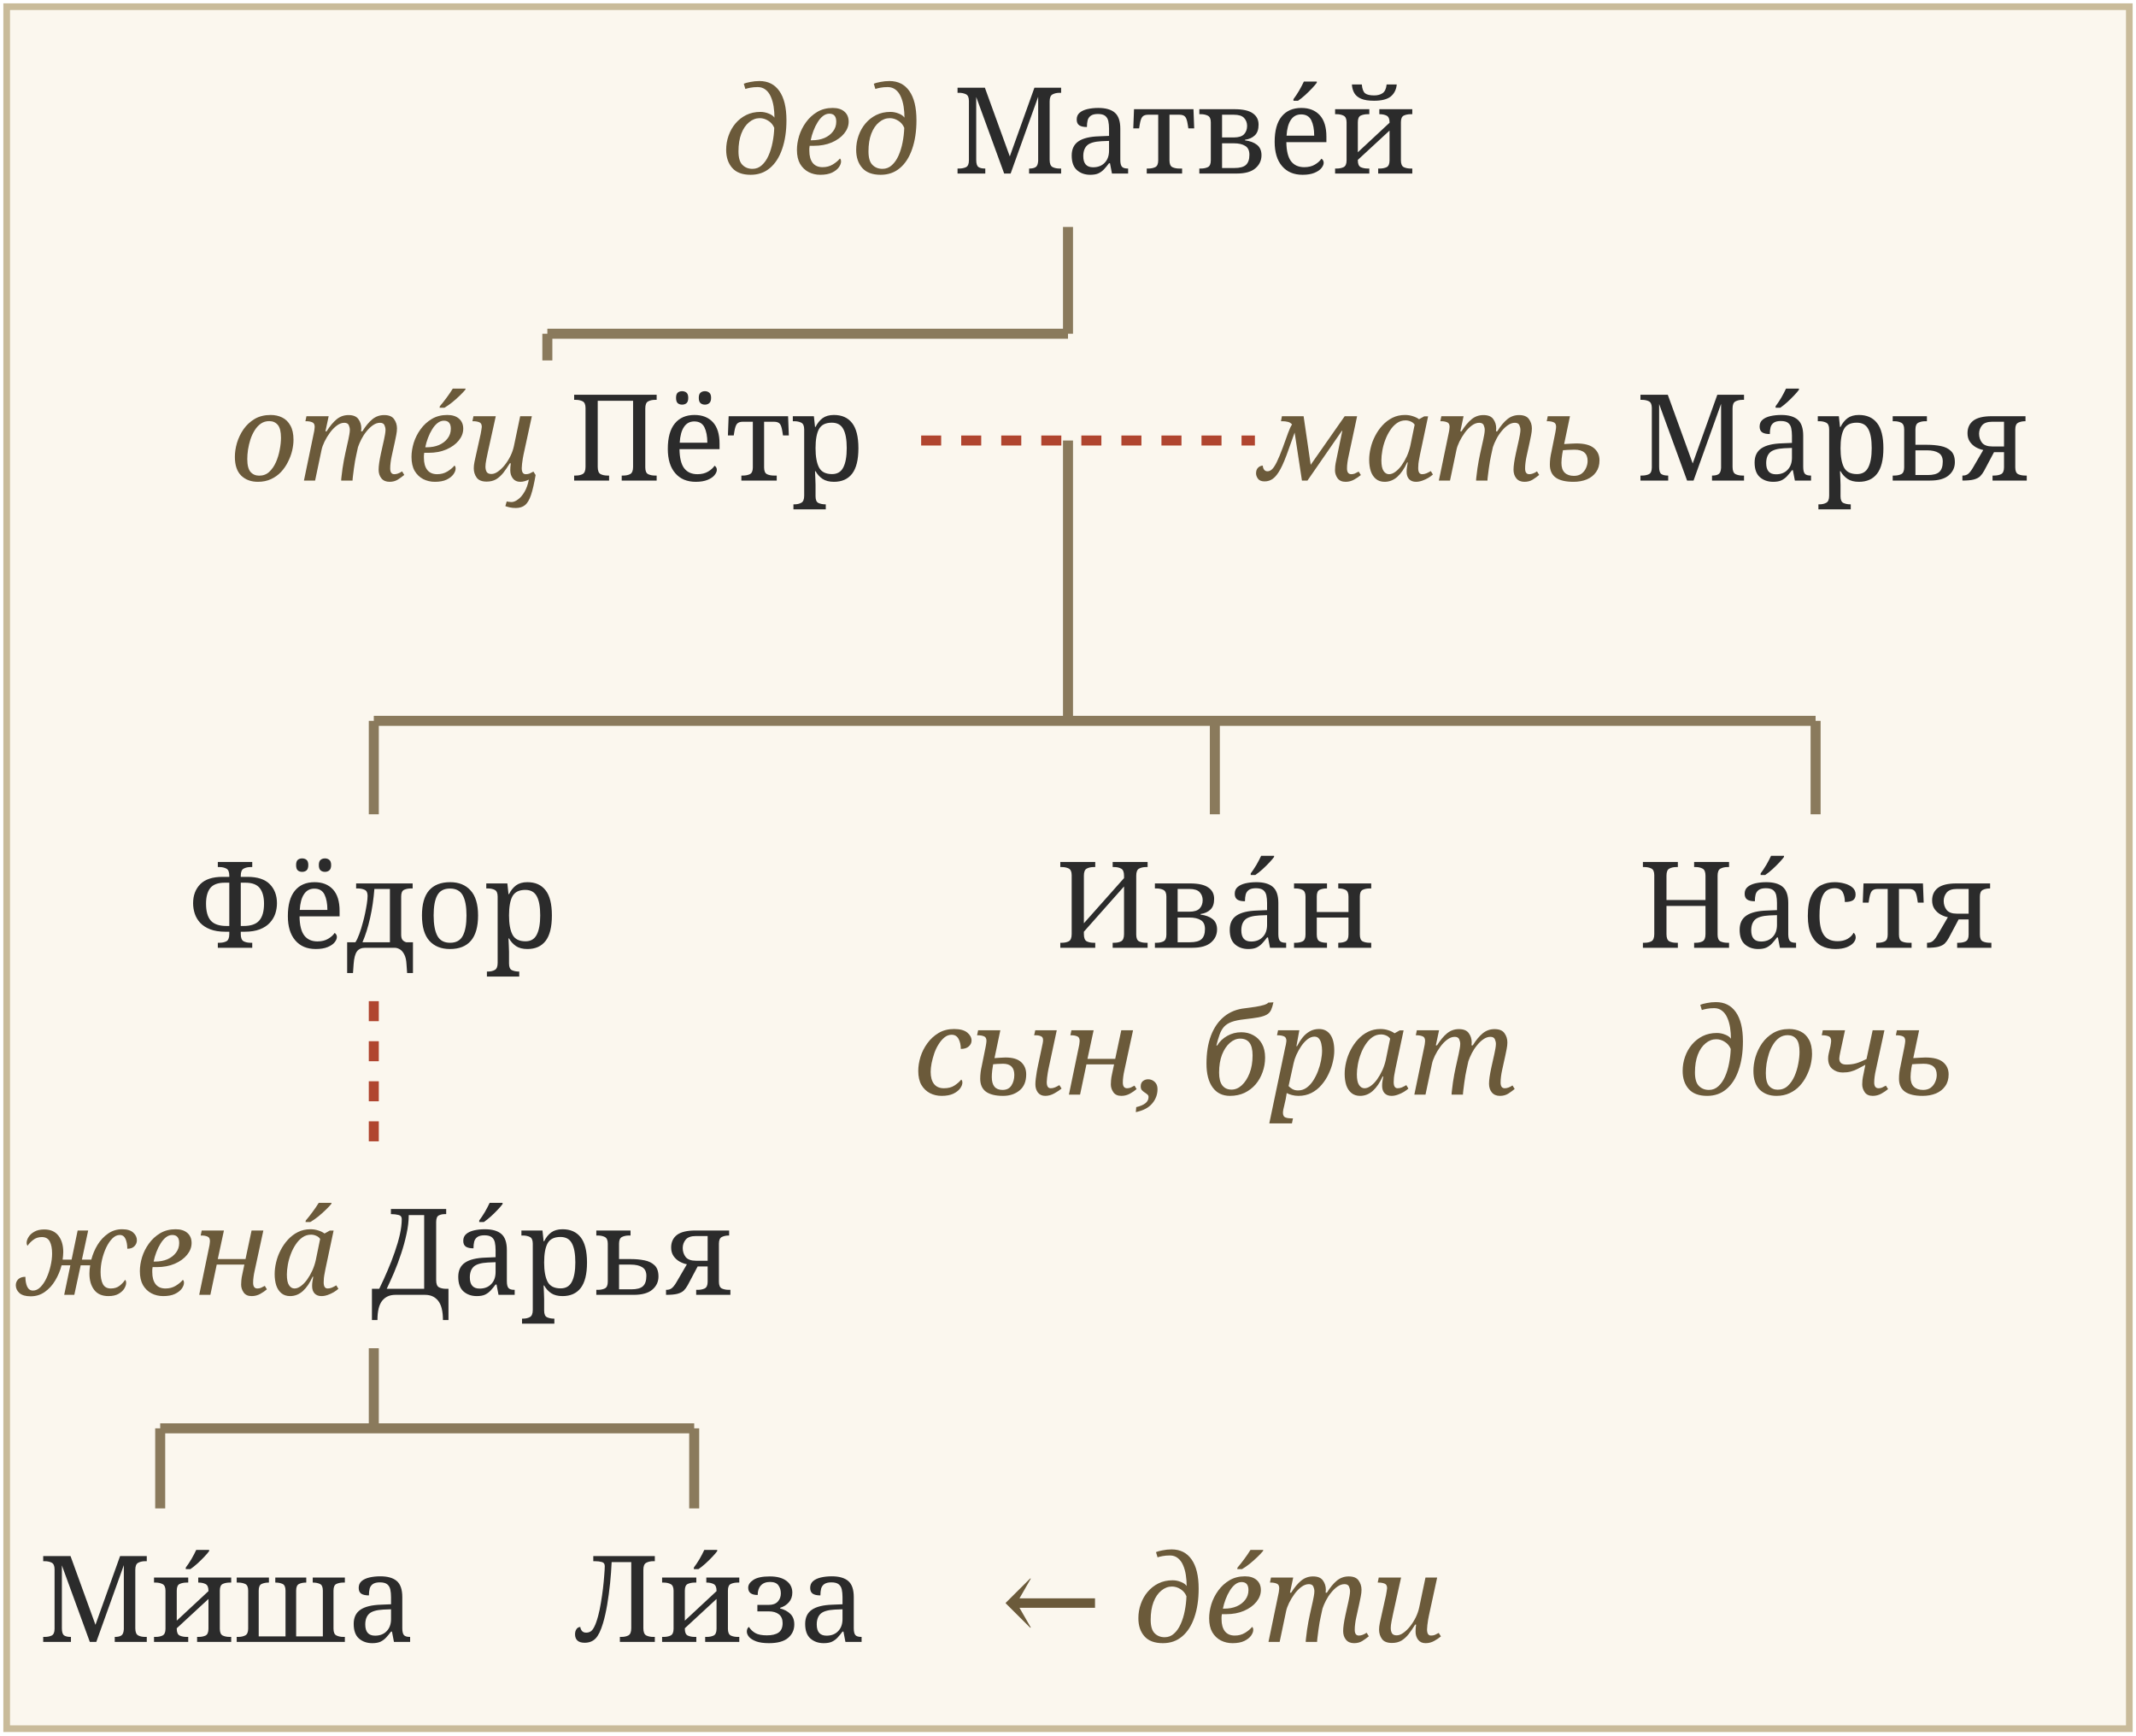
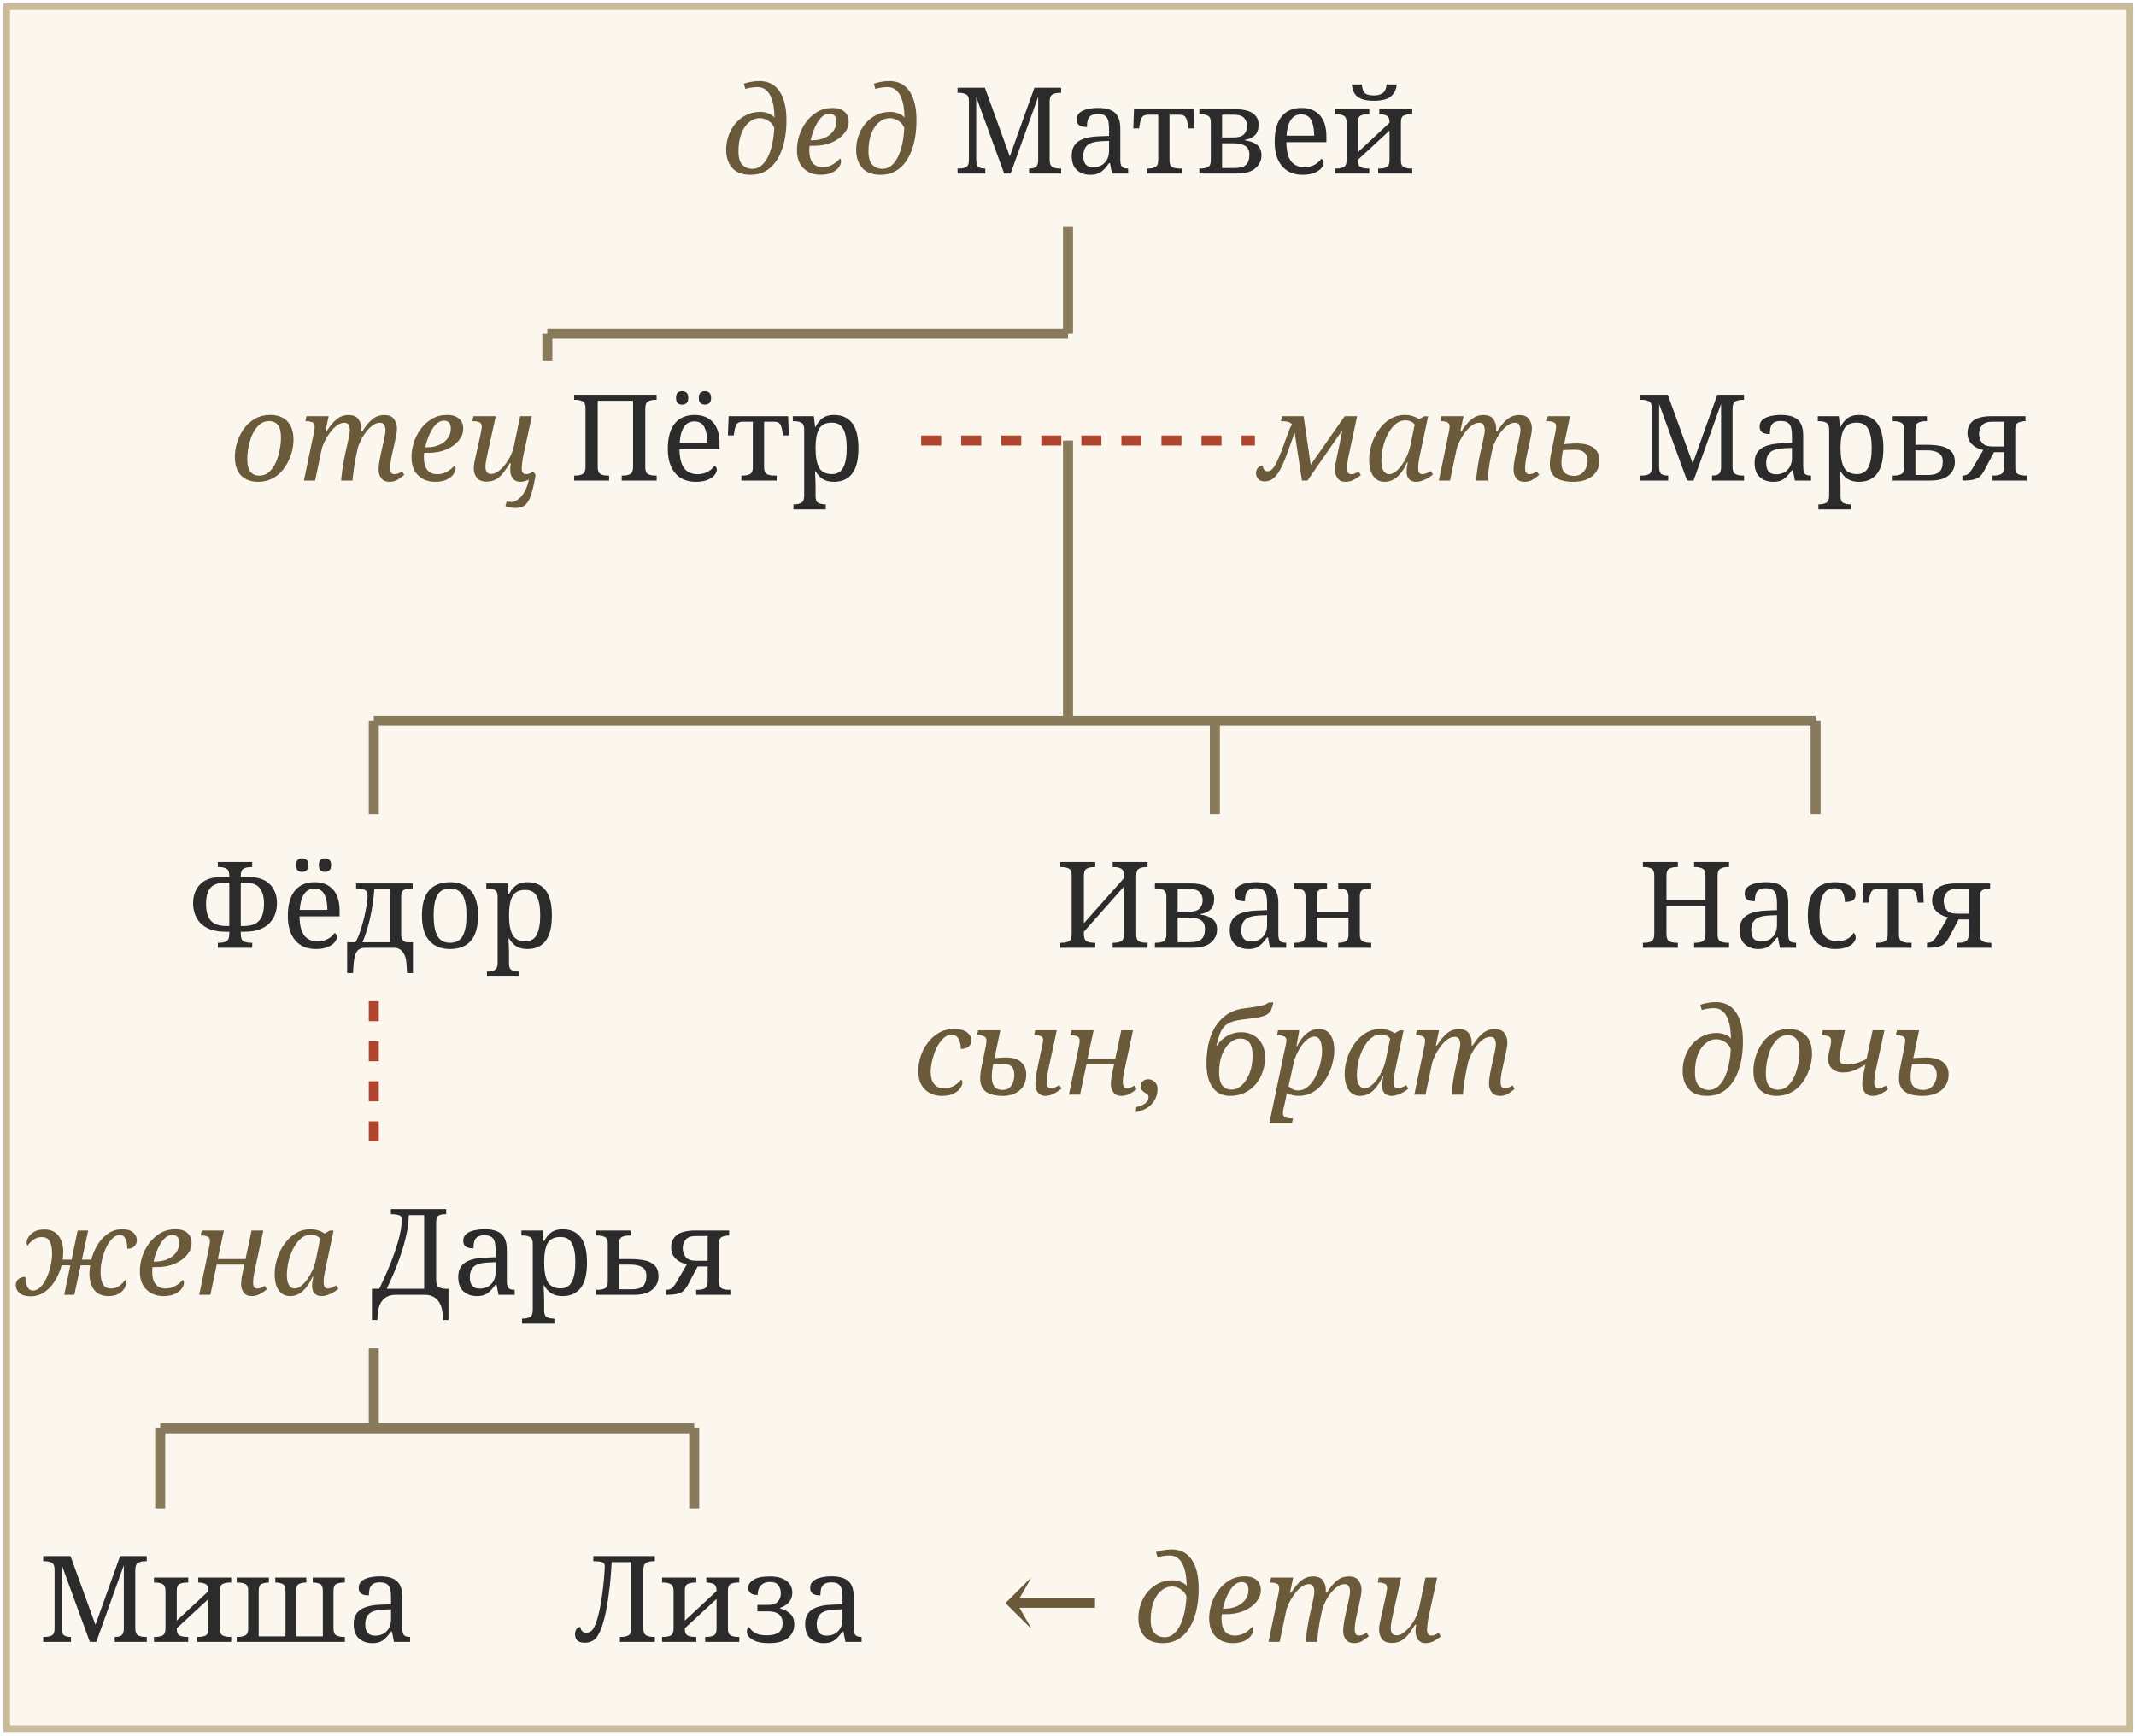
<svg xmlns="http://www.w3.org/2000/svg" viewBox="0 0 320 260" width="320" height="260" role="img" aria-labelledby="t d">
  <style>
    text { font-family: 'Noto Serif', 'PT Serif', Georgia, serif; fill: #2b2b2b; font-size: 18px; }
    .role { font-style: italic; fill: #6b5a3a; }
    line, path { stroke: #8a7a5c; stroke-width: 1.5; fill: none; }
    .wed { stroke: #b0452f; stroke-dasharray: 3 3; }
  </style>
  <rect x="1" y="1" width="318" height="258" fill="#fbf7ee" stroke="#c9bb9a" />
  <text x="160" y="26" text-anchor="middle">
-     <tspan class="role">дед</tspan> Матве́й</text>
+     <tspan class="role">дед</tspan> Матвей</text>
  <line x1="160" y1="34" x2="160" y2="50" />
  <text x="82" y="72" text-anchor="middle">
-     <tspan class="role">оте́ц</tspan> Пётр</text>
+     <tspan class="role">отец</tspan> Пётр</text>
  <text x="246" y="72" text-anchor="middle">
-     <tspan class="role">мать</tspan> Ма́рья</text>
+     <tspan class="role">мать</tspan> Марья</text>
  <line class="wed" x1="138" y1="66" x2="188" y2="66" />
  <line x1="82" y1="50" x2="160" y2="50" />
  <line x1="82" y1="50" x2="82" y2="54" />
  <line x1="160" y1="66" x2="160" y2="108" />
  <line x1="56" y1="108" x2="272" y2="108" />
  <line x1="56" y1="108" x2="56" y2="122" />
  <line x1="182" y1="108" x2="182" y2="122" />
  <line x1="272" y1="108" x2="272" y2="122" />
  <text x="56" y="142" text-anchor="middle">Фёдор</text>
-   <text x="182" y="142" text-anchor="middle">Ива́н</text>
-   <text x="272" y="142" text-anchor="middle">На́стя</text>
+   <text x="182" y="142" text-anchor="middle">Иван</text>
+   <text x="272" y="142" text-anchor="middle">Настя</text>
  <text x="182" y="164" text-anchor="middle" class="role">сын, брат</text>
  <text x="272" y="164" text-anchor="middle" class="role">дочь</text>
  <line class="wed" x1="56" y1="150" x2="56" y2="174" />
  <text x="56" y="194" text-anchor="middle">
-     <tspan class="role">жена́</tspan> Да́рья</text>
+     <tspan class="role">жена</tspan> Дарья</text>
  <line x1="56" y1="202" x2="56" y2="214" />
  <line x1="24" y1="214" x2="104" y2="214" />
  <line x1="24" y1="214" x2="24" y2="226" />
  <line x1="104" y1="214" x2="104" y2="226" />
-   <text x="34" y="246" text-anchor="middle">Ми́ша</text>
-   <text x="108" y="246" text-anchor="middle">Ли́за</text>
-   <text x="150" y="246" class="role">← де́ти</text>
+   <text x="34" y="246" text-anchor="middle">Миша</text>
+   <text x="108" y="246" text-anchor="middle">Лиза</text>
+   <text x="150" y="246" class="role">← дети</text>
</svg>
